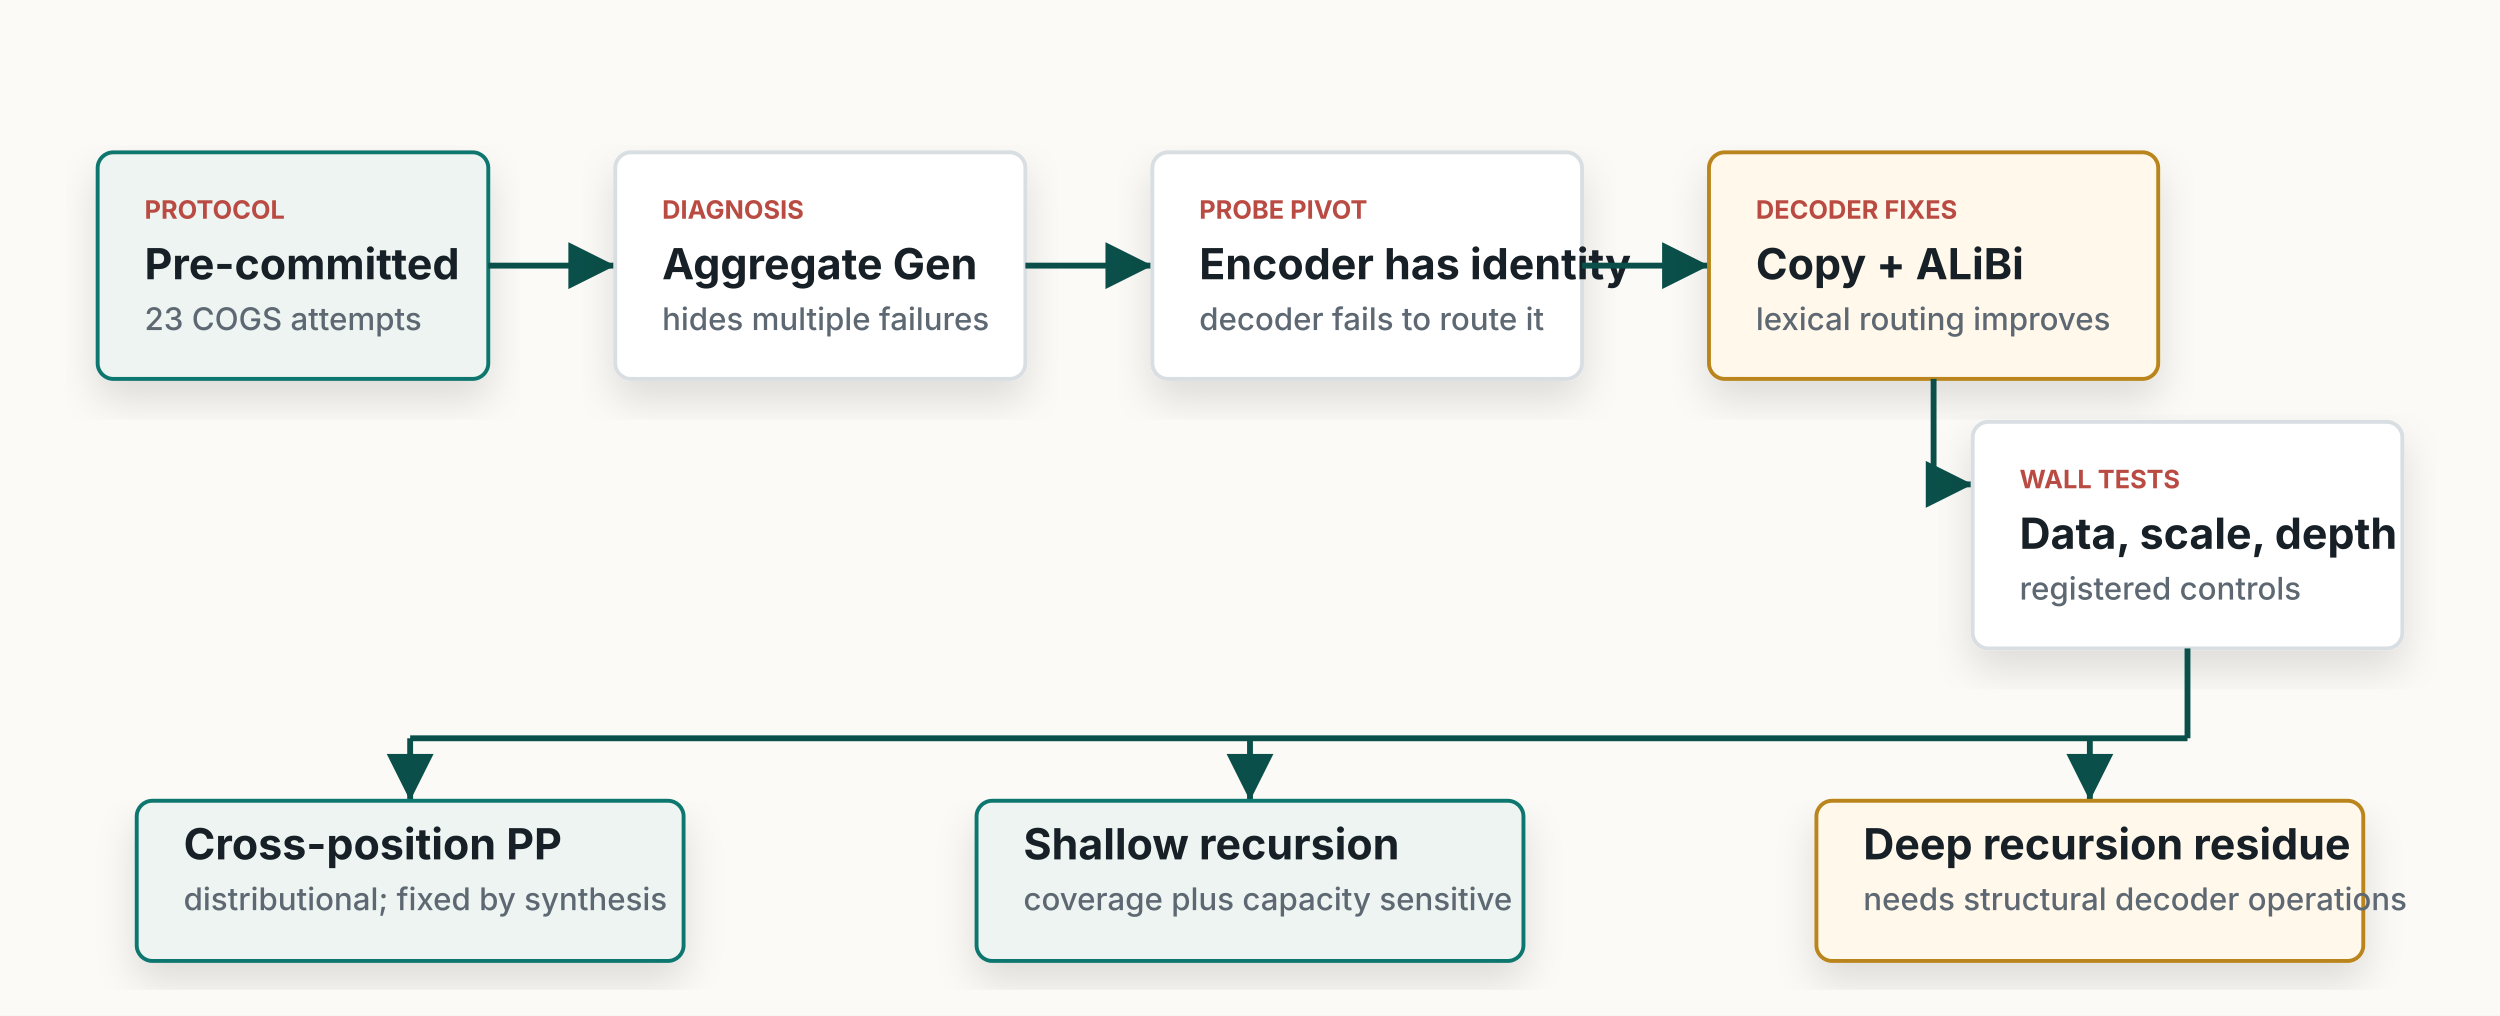
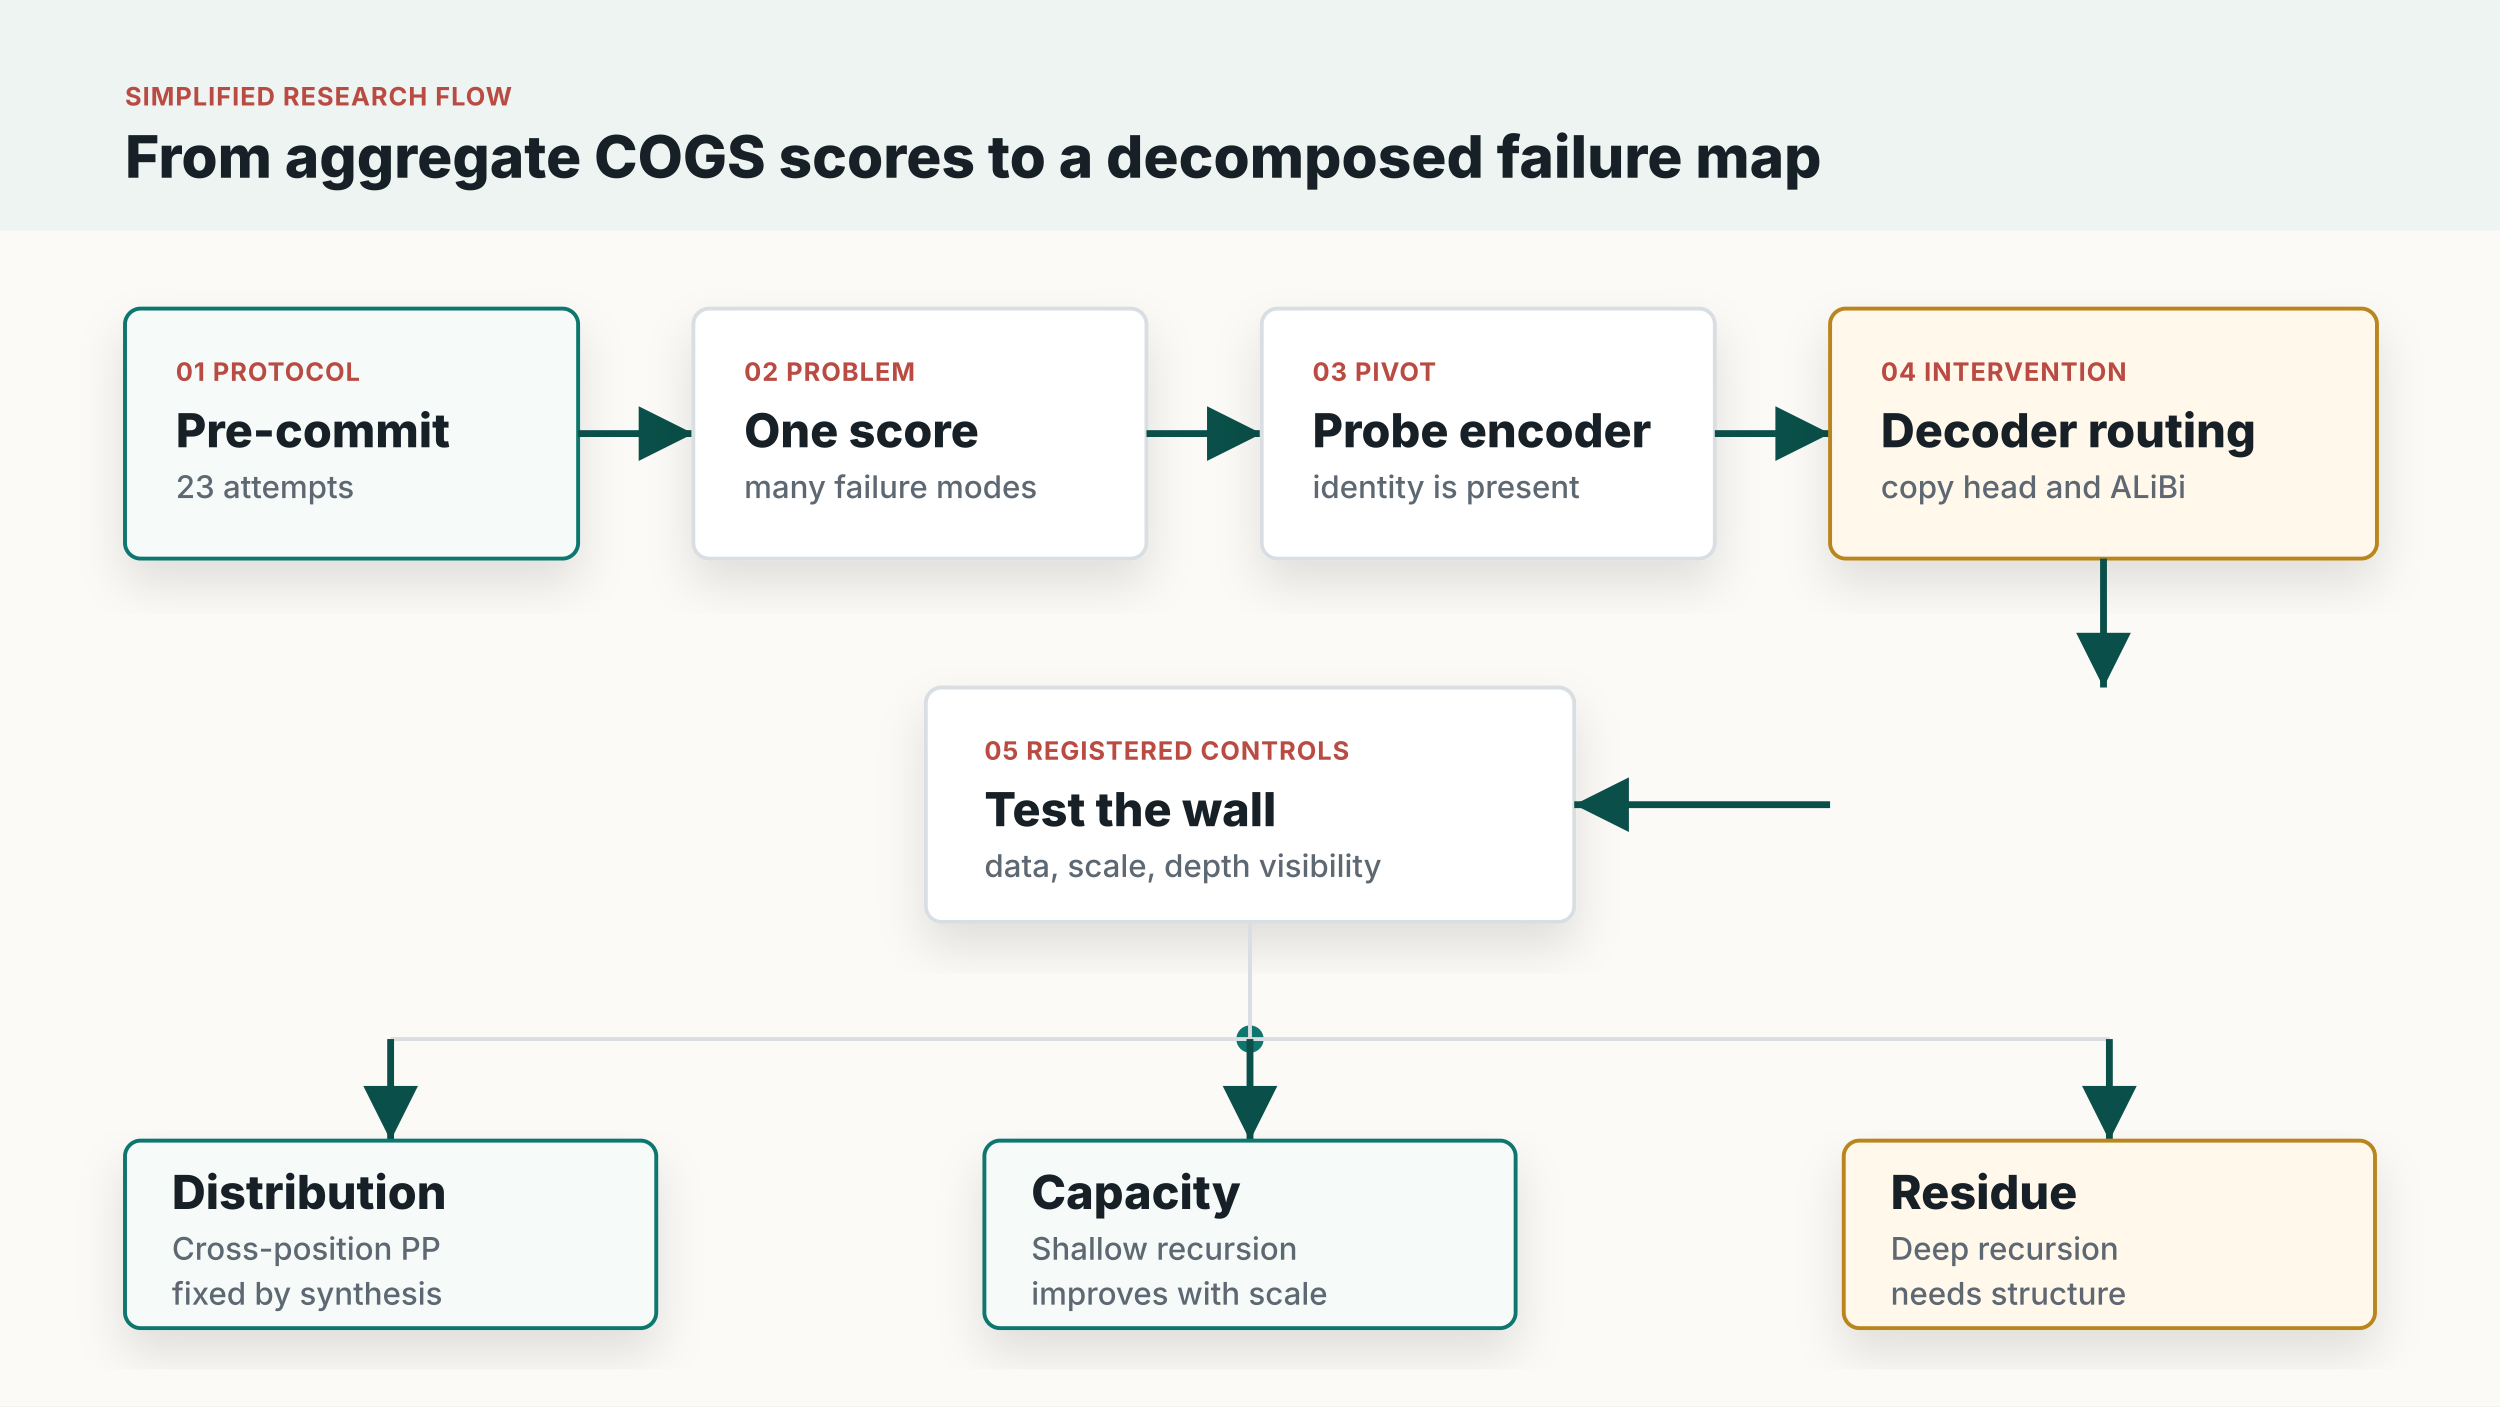
- <svg xmlns="http://www.w3.org/2000/svg" width="1280" height="520" viewBox="0 0 1280 520" role="img" aria-labelledby="title desc">
+ <svg xmlns="http://www.w3.org/2000/svg" width="1280" height="720" viewBox="0 0 1280 720" role="img" aria-labelledby="title desc">
  <defs>
    <marker id="arrow" markerWidth="12" markerHeight="12" refX="10" refY="6" orient="auto">
      <path d="M2 2 L10 6 L2 10 Z" fill="#0a4f49" />
    </marker>
-     <filter id="shadow" x="-8%" y="-12%" width="116%" height="130%">
-       <feDropShadow dx="0" dy="10" stdDeviation="10" flood-color="#172026" flood-opacity="0.12" />
+     <filter id="cardShadow" x="-10%" y="-18%" width="120%" height="140%">
+       <feDropShadow dx="0" dy="12" stdDeviation="12" flood-color="#172026" flood-opacity="0.11" />
    </filter>
    <style>
-       .bg{fill:#fbfaf6}
-       .box{fill:#fff;stroke:#d9dee2;stroke-width:2;rx:8;filter:url(#shadow)}
-       .box-accent{fill:#edf4f1;stroke:#0f766e;stroke-width:2;rx:8;filter:url(#shadow)}
-       .box-warm{fill:#fff8eb;stroke:#b9851b;stroke-width:2;rx:8;filter:url(#shadow)}
-       .title{font:700 22px Inter,Arial,sans-serif;fill:#172026}
-       .label{font:500 16px Inter,Arial,sans-serif;fill:#5d6872}
-       .small{font:700 13px Inter,Arial,sans-serif;fill:#b94b43}
-       .arrow{stroke:#0a4f49;stroke-width:3;fill:none;marker-end:url(#arrow)}
-       .split{stroke:#0a4f49;stroke-width:3;fill:none}
+       .page{fill:#fbfaf6}
+       .band{fill:#edf4f1}
+       .card{fill:#ffffff;stroke:#d9dee2;stroke-width:2;filter:url(#cardShadow)}
+       .card-teal{fill:#f6fbf9;stroke:#0f766e;stroke-width:2;filter:url(#cardShadow)}
+       .card-gold{fill:#fff8eb;stroke:#b9851b;stroke-width:2;filter:url(#cardShadow)}
+       .kicker{font:700 13px Inter,Arial,sans-serif;fill:#b94b43;letter-spacing:.5px}
+       .head{font:800 24px Inter,Arial,sans-serif;fill:#172026}
+       .sub{font:500 16px Inter,Arial,sans-serif;fill:#5d6872}
+       .section{font:800 30px Inter,Arial,sans-serif;fill:#172026}
+       .rule{stroke:#d9dee2;stroke-width:2}
+       .arrow{stroke:#0a4f49;stroke-width:3.5;fill:none;marker-end:url(#arrow)}
+       .hub{fill:#0f766e}
    </style>
  </defs>
-   <rect class="bg" width="1280" height="520" />
-   <rect class="box-accent" x="50" y="78" width="200" height="116" />
-   <text x="74" y="112" class="small">PROTOCOL</text>
-   <text x="74" y="143" class="title">Pre-committed</text>
-   <text x="74" y="169" class="label">23 COGS attempts</text>
-   <path class="arrow" d="M250 136 H315" />
-   <rect class="box" x="315" y="78" width="210" height="116" />
-   <text x="339" y="112" class="small">DIAGNOSIS</text>
-   <text x="339" y="143" class="title">Aggregate Gen</text>
-   <text x="339" y="169" class="label">hides multiple failures</text>
-   <path class="arrow" d="M525 136 H590" />
-   <rect class="box" x="590" y="78" width="220" height="116" />
-   <text x="614" y="112" class="small">PROBE PIVOT</text>
-   <text x="614" y="143" class="title">Encoder has identity</text>
-   <text x="614" y="169" class="label">decoder fails to route it</text>
-   <path class="arrow" d="M810 136 H875" />
-   <rect class="box-warm" x="875" y="78" width="230" height="116" />
-   <text x="899" y="112" class="small">DECODER FIXES</text>
-   <text x="899" y="143" class="title">Copy + ALiBi</text>
-   <text x="899" y="169" class="label">lexical routing improves</text>
-   <path class="split" d="M990 194 V248" />
-   <path class="arrow" d="M990 248 H1010" />
-   <rect class="box" x="1010" y="216" width="220" height="116" />
-   <text x="1034" y="250" class="small">WALL TESTS</text>
-   <text x="1034" y="281" class="title">Data, scale, depth</text>
-   <text x="1034" y="307" class="label">registered controls</text>
-   <path class="split" d="M1120 332 V378" />
-   <path class="split" d="M210 378 H1120" />
-   <path class="arrow" d="M210 378 V410" />
-   <path class="arrow" d="M640 378 V410" />
-   <path class="arrow" d="M1070 378 V410" />
-   <rect class="box-accent" x="70" y="410" width="280" height="82" />
-   <text x="94" y="440" class="title">Cross-position PP</text>
-   <text x="94" y="466" class="label">distributional; fixed by synthesis</text>
-   <rect class="box-accent" x="500" y="410" width="280" height="82" />
-   <text x="524" y="440" class="title">Shallow recursion</text>
-   <text x="524" y="466" class="label">coverage plus capacity sensitive</text>
-   <rect class="box-warm" x="930" y="410" width="280" height="82" />
-   <text x="954" y="440" class="title">Deep recursion residue</text>
-   <text x="954" y="466" class="label">needs structural decoder operations</text>
+   <rect class="page" width="1280" height="720" />
+   <rect class="band" x="0" y="0" width="1280" height="118" />
+   <text x="64" y="54" class="kicker">SIMPLIFIED RESEARCH FLOW</text>
+   <text x="64" y="91" class="section">From aggregate COGS scores to a decomposed failure map</text>
+   <rect class="card-teal" x="64" y="158" width="232" height="128" rx="8" />
+   <text x="90" y="195" class="kicker">01 PROTOCOL</text>
+   <text x="90" y="229" class="head">Pre-commit</text>
+   <text x="90" y="255" class="sub">23 attempts</text>
+   <path class="arrow" d="M296 222 H355" />
+   <rect class="card" x="355" y="158" width="232" height="128" rx="8" />
+   <text x="381" y="195" class="kicker">02 PROBLEM</text>
+   <text x="381" y="229" class="head">One score</text>
+   <text x="381" y="255" class="sub">many failure modes</text>
+   <path class="arrow" d="M587 222 H646" />
+   <rect class="card" x="646" y="158" width="232" height="128" rx="8" />
+   <text x="672" y="195" class="kicker">03 PIVOT</text>
+   <text x="672" y="229" class="head">Probe encoder</text>
+   <text x="672" y="255" class="sub">identity is present</text>
+   <path class="arrow" d="M878 222 H937" />
+   <rect class="card-gold" x="937" y="158" width="280" height="128" rx="8" />
+   <text x="963" y="195" class="kicker">04 INTERVENTION</text>
+   <text x="963" y="229" class="head">Decoder routing</text>
+   <text x="963" y="255" class="sub">copy head and ALiBi</text>
+   <path class="arrow" d="M1077 286 V352" />
+   <rect class="card" x="474" y="352" width="332" height="120" rx="8" />
+   <text x="504" y="389" class="kicker">05 REGISTERED CONTROLS</text>
+   <text x="504" y="423" class="head">Test the wall</text>
+   <text x="504" y="449" class="sub">data, scale, depth visibility</text>
+   <path class="arrow" d="M937 412 H806" />
+   <circle class="hub" cx="640" cy="532" r="7" />
+   <path class="rule" d="M640 472 V532" />
+   <path class="rule" d="M200 532 H1080" />
+   <path class="arrow" d="M200 532 V584" />
+   <path class="arrow" d="M640 532 V584" />
+   <path class="arrow" d="M1080 532 V584" />
+   <rect class="card-teal" x="64" y="584" width="272" height="96" rx="8" />
+   <text x="88" y="619" class="head">Distribution</text>
+   <text x="88" y="645" class="sub">Cross-position PP</text>
+   <text x="88" y="668" class="sub">fixed by synthesis</text>
+   <rect class="card-teal" x="504" y="584" width="272" height="96" rx="8" />
+   <text x="528" y="619" class="head">Capacity</text>
+   <text x="528" y="645" class="sub">Shallow recursion</text>
+   <text x="528" y="668" class="sub">improves with scale</text>
+   <rect class="card-gold" x="944" y="584" width="272" height="96" rx="8" />
+   <text x="968" y="619" class="head">Residue</text>
+   <text x="968" y="645" class="sub">Deep recursion</text>
+   <text x="968" y="668" class="sub">needs structure</text>
</svg>
